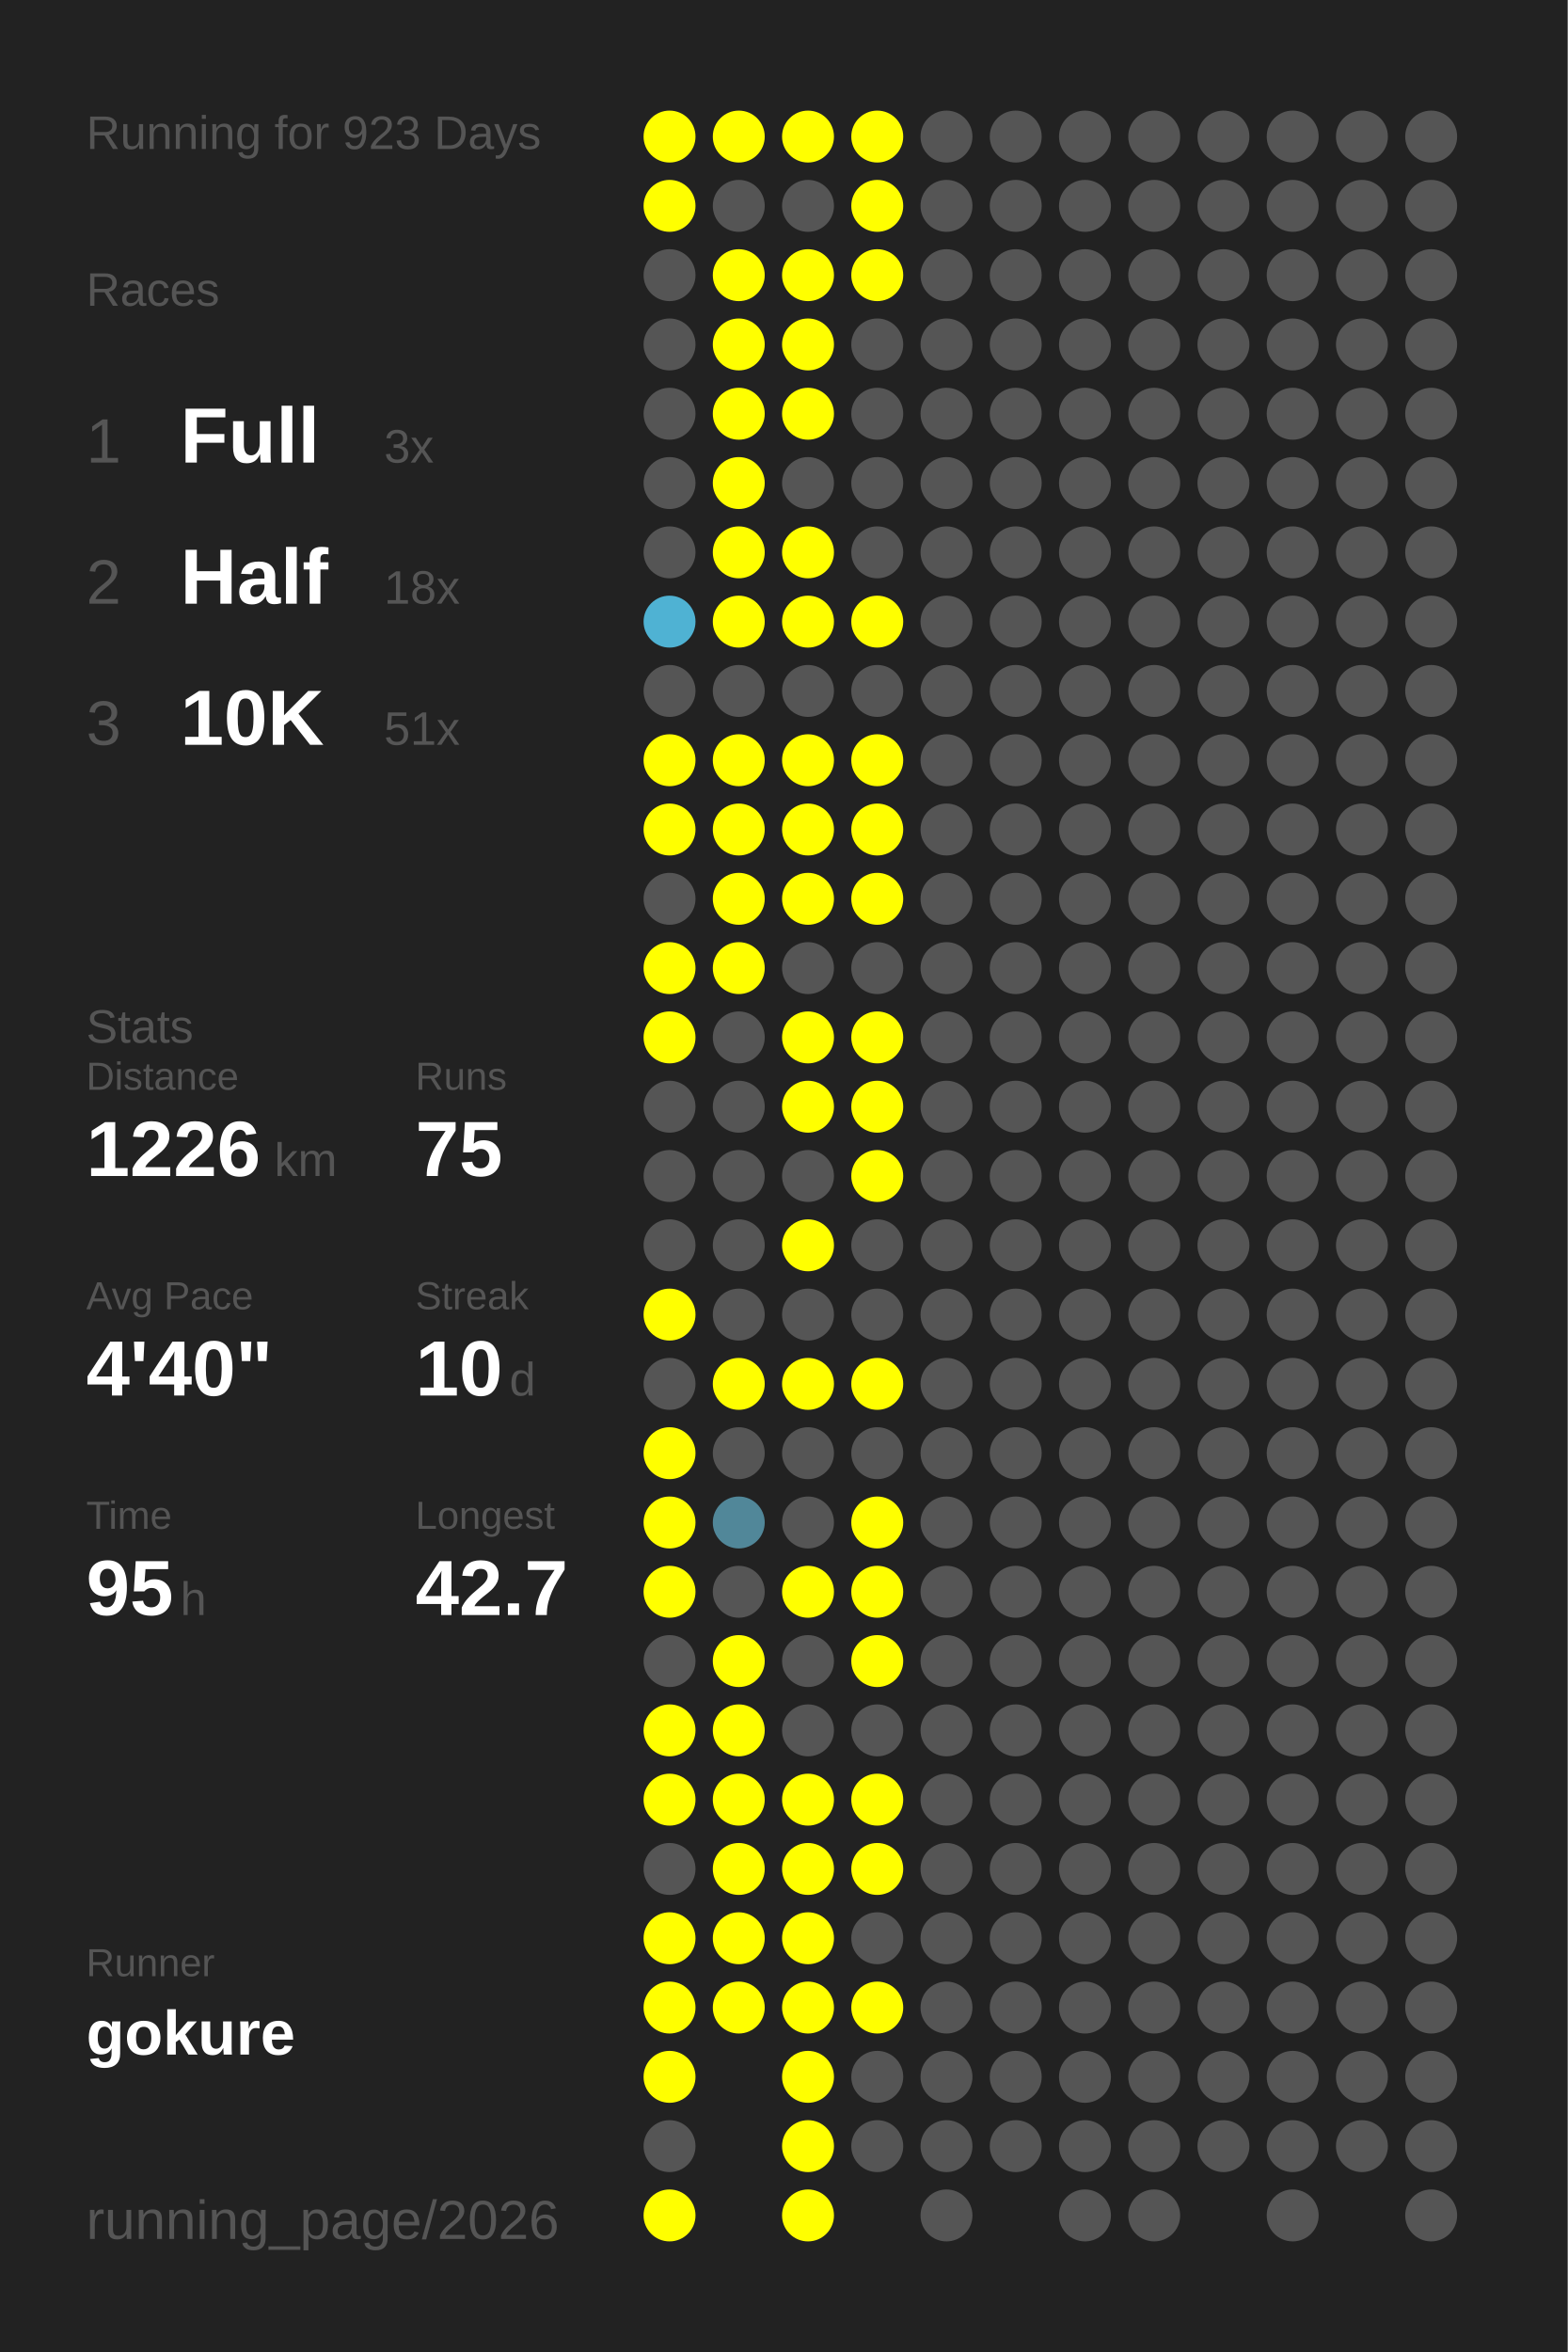
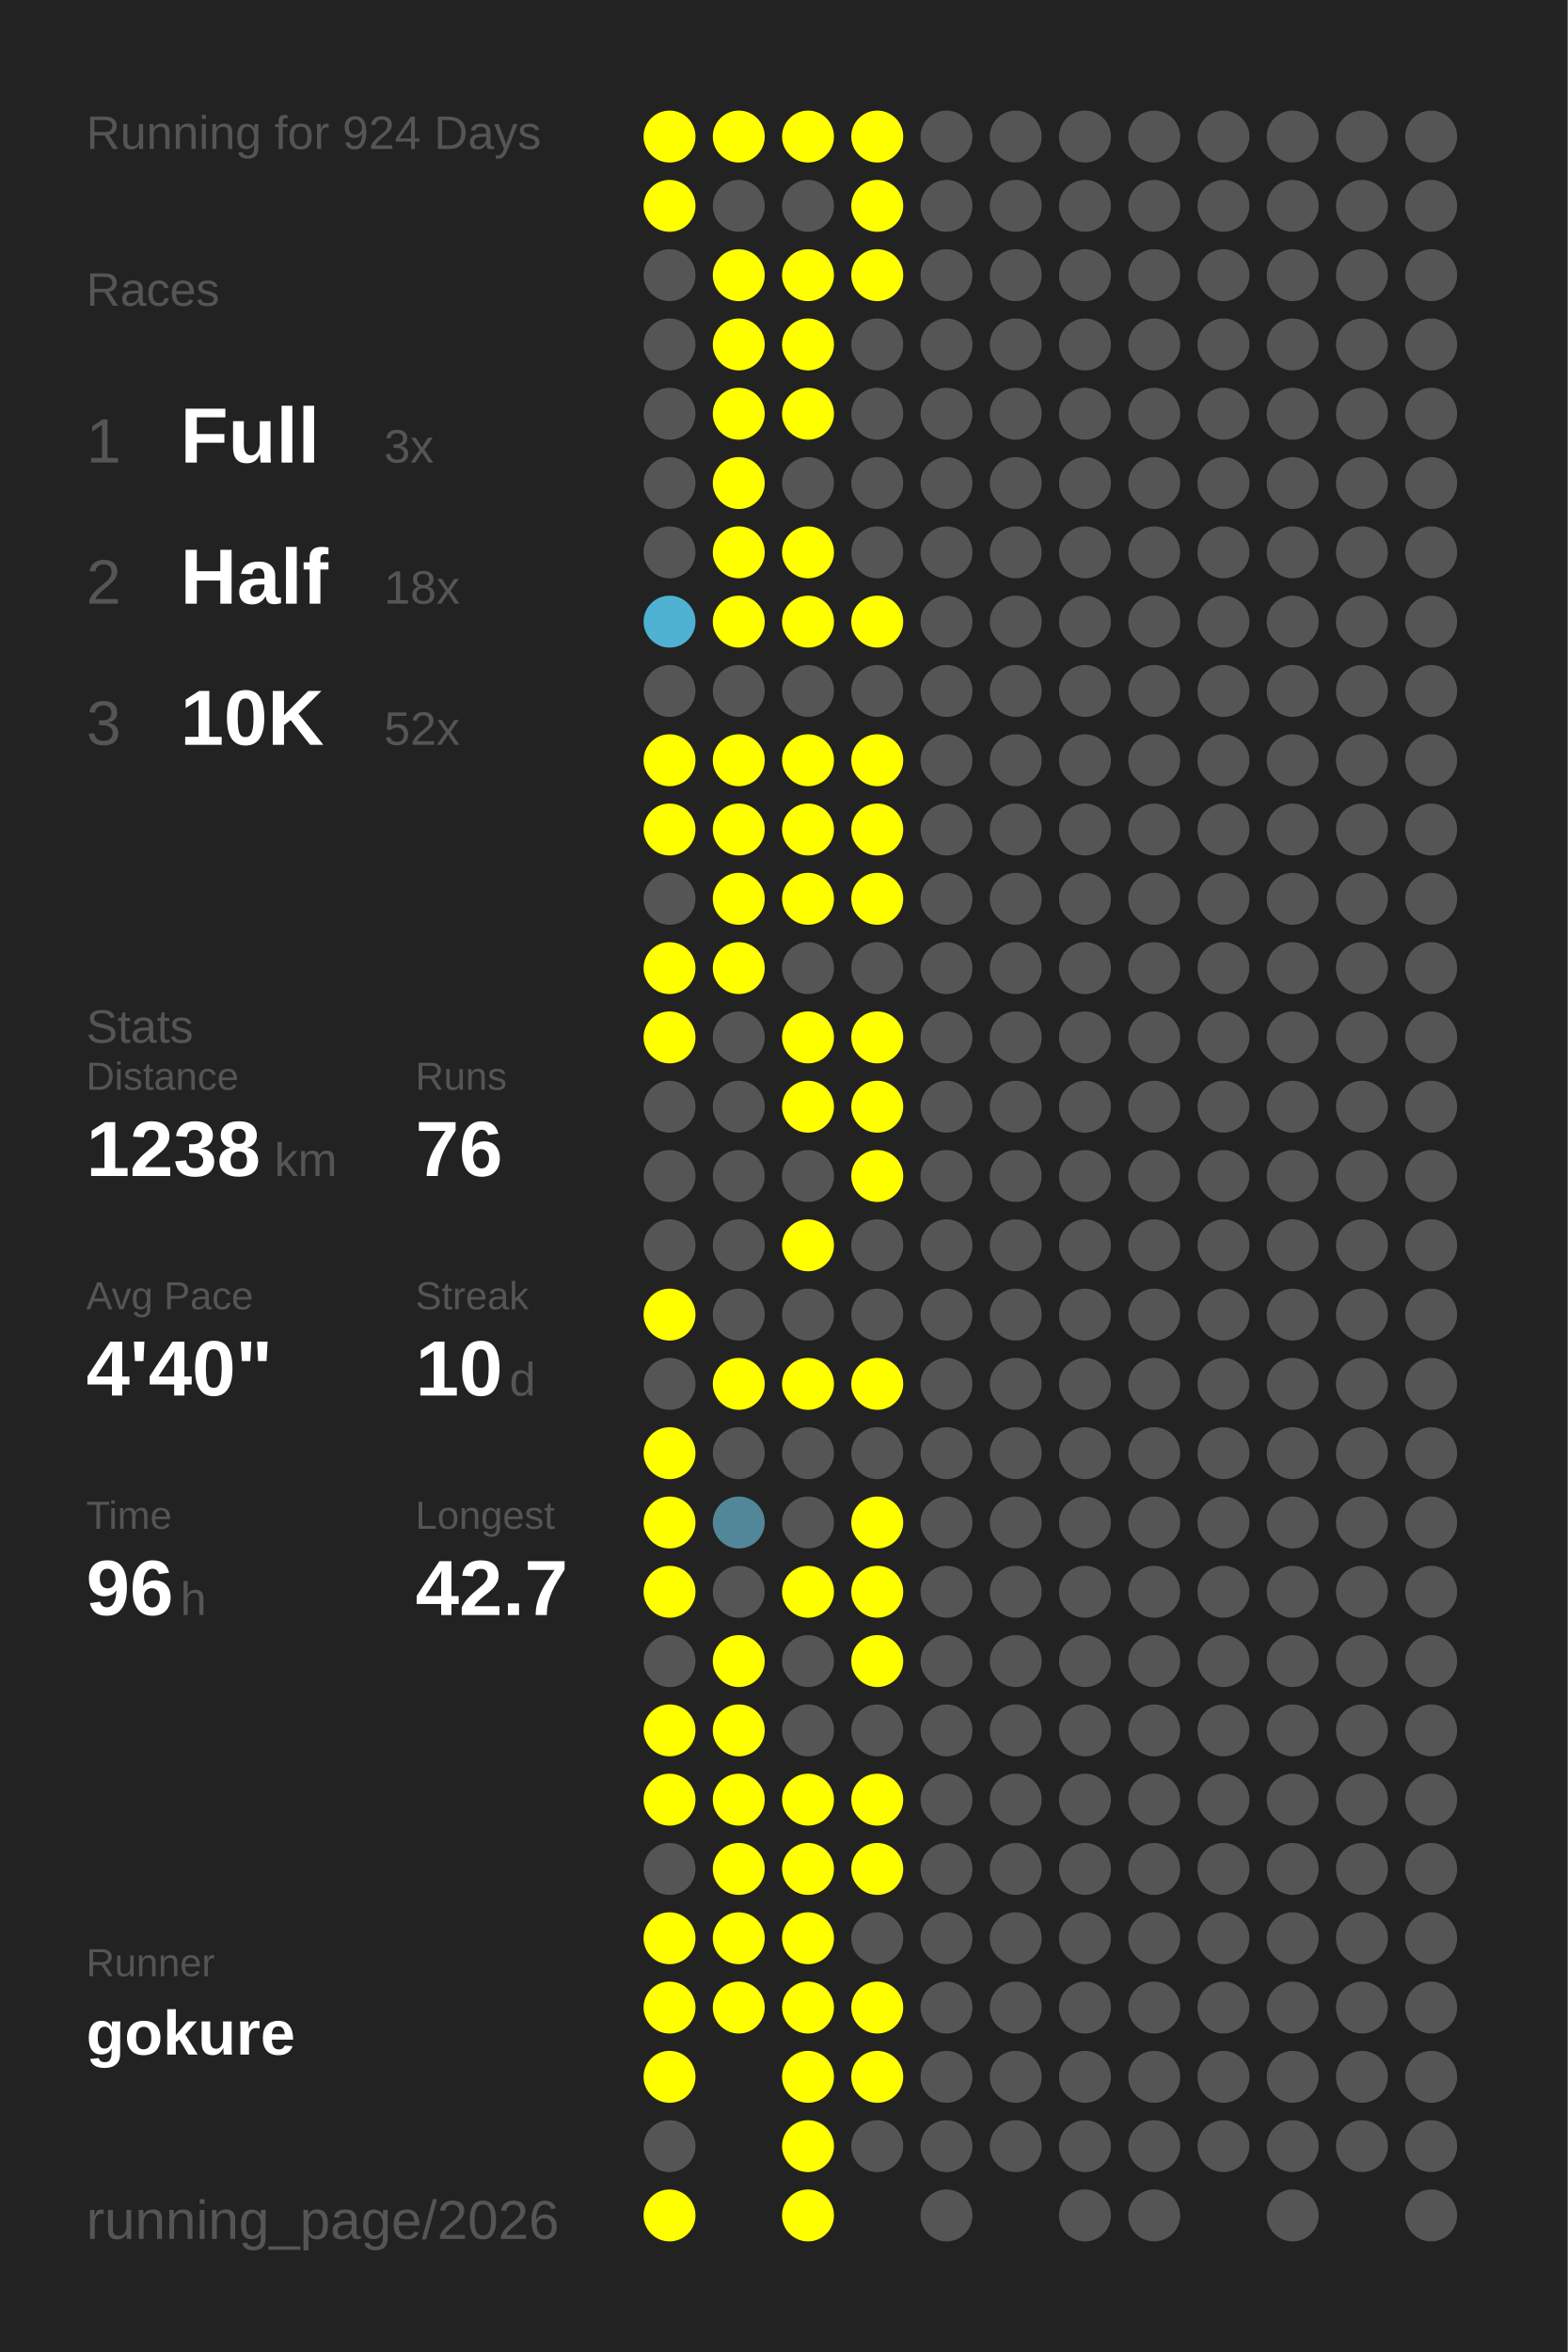
<svg xmlns="http://www.w3.org/2000/svg" baseProfile="full" height="300mm" version="1.1" viewBox="0,0,200,300" width="200mm">
  <defs />
  <rect fill="#222222" height="300" width="200" x="0" y="0" />
-   <text fill="#555555" style="font-size:6px; font-family:Arial;" x="11" y="19">Running for 923 Days</text>
+   <text fill="#555555" style="font-size:6px; font-family:Arial;" x="11" y="19">Running for 924 Days</text>
  <text fill="#555555" style="font-size:6px; font-family:Arial;" x="11" y="39">Races</text>
  <text fill="#555555" style="font-size:8px; font-family:Arial;" x="11" y="59">1</text>
  <text fill="#FFFFFF" style="font-size:10px; font-family:Arial; font-weight:bold;" x="23" y="59">Full</text>
  <text fill="#555555" style="font-size:6px; font-family:Arial;" x="49" y="59">3x</text>
  <text fill="#555555" style="font-size:8px; font-family:Arial;" x="11" y="77">2</text>
  <text fill="#FFFFFF" style="font-size:10px; font-family:Arial; font-weight:bold;" x="23" y="77">Half</text>
  <text fill="#555555" style="font-size:6px; font-family:Arial;" x="49" y="77">18x</text>
  <text fill="#555555" style="font-size:8px; font-family:Arial;" x="11" y="95">3</text>
  <text fill="#FFFFFF" style="font-size:10px; font-family:Arial; font-weight:bold;" x="23" y="95">10K</text>
-   <text fill="#555555" style="font-size:6px; font-family:Arial;" x="49" y="95">51x</text>
+   <text fill="#555555" style="font-size:6px; font-family:Arial;" x="49" y="95">52x</text>
  <text fill="#555555" style="font-size:6px; font-family:Arial;" x="11" y="133">Stats</text>
  <text fill="#555555" style="font-size:5px; font-family:Arial;" x="11" y="139">Distance</text>
-   <text fill="#FFFFFF" style="font-size:10px; font-family:Arial; font-weight:bold;" x="11" y="150">1226</text>
+   <text fill="#FFFFFF" style="font-size:10px; font-family:Arial; font-weight:bold;" x="11" y="150">1238</text>
  <text fill="#555555" style="font-size:6px; font-family:Arial;" x="35" y="150">km</text>
  <text fill="#555555" style="font-size:5px; font-family:Arial;" x="53" y="139">Runs</text>
-   <text fill="#FFFFFF" style="font-size:10px; font-family:Arial; font-weight:bold;" x="53" y="150">75</text>
+   <text fill="#FFFFFF" style="font-size:10px; font-family:Arial; font-weight:bold;" x="53" y="150">76</text>
  <text fill="#555555" style="font-size:5px; font-family:Arial;" x="11" y="167">Avg Pace</text>
  <text fill="#FFFFFF" style="font-size:10px; font-family:Arial; font-weight:bold;" x="11" y="178">4'40"</text>
  <text fill="#555555" style="font-size:5px; font-family:Arial;" x="53" y="167">Streak</text>
  <text fill="#FFFFFF" style="font-size:10px; font-family:Arial; font-weight:bold;" x="53" y="178">10</text>
  <text fill="#555555" style="font-size:6px; font-family:Arial;" x="65" y="178">d</text>
  <text fill="#555555" style="font-size:5px; font-family:Arial;" x="11" y="195">Time</text>
-   <text fill="#FFFFFF" style="font-size:10px; font-family:Arial; font-weight:bold;" x="11" y="206">95</text>
+   <text fill="#FFFFFF" style="font-size:10px; font-family:Arial; font-weight:bold;" x="11" y="206">96</text>
  <text fill="#555555" style="font-size:6px; font-family:Arial;" x="23" y="206">h</text>
  <text fill="#555555" style="font-size:5px; font-family:Arial;" x="53" y="195">Longest</text>
  <text fill="#FFFFFF" style="font-size:10px; font-family:Arial; font-weight:bold;" x="53" y="206">42.7</text>
  <text fill="#555555" style="font-size:5px; font-family:Arial;" x="11" y="252.065">Runner</text>
  <text fill="#FFFFFF" style="font-size:8px; font-family:Arial; font-weight:bold;" x="11" y="262.065">gokure</text>
  <text fill="#555555" style="font-size:7px; font-family:Arial;" x="11" y="285.581">running_page/2026</text>
  <circle cx="85.417" cy="17.419" fill="#FFFF00" r="3.312" />
  <circle cx="85.417" cy="26.258" fill="#FFFF00" r="3.312" />
  <circle cx="85.417" cy="35.097" fill="#555555" r="3.312" />
  <circle cx="85.417" cy="43.935" fill="#555555" r="3.312" />
  <circle cx="85.417" cy="52.774" fill="#555555" r="3.312" />
  <circle cx="85.417" cy="61.613" fill="#555555" r="3.312" />
  <circle cx="85.417" cy="70.452" fill="#555555" r="3.312" />
  <circle cx="85.417" cy="79.29" fill="#4fb2d3" r="3.312" />
  <circle cx="85.417" cy="88.129" fill="#555555" r="3.312" />
  <circle cx="85.417" cy="96.968" fill="#FFFF00" r="3.312" />
  <circle cx="85.417" cy="105.806" fill="#FFFF00" r="3.312" />
  <circle cx="85.417" cy="114.645" fill="#555555" r="3.312" />
  <circle cx="85.417" cy="123.484" fill="#FFFF00" r="3.312" />
  <circle cx="85.417" cy="132.323" fill="#FFFF00" r="3.312" />
  <circle cx="85.417" cy="141.161" fill="#555555" r="3.312" />
  <circle cx="85.417" cy="150" fill="#555555" r="3.312" />
  <circle cx="85.417" cy="158.839" fill="#555555" r="3.312" />
  <circle cx="85.417" cy="167.677" fill="#FFFF00" r="3.312" />
  <circle cx="85.417" cy="176.516" fill="#555555" r="3.312" />
  <circle cx="85.417" cy="185.355" fill="#FFFF00" r="3.312" />
  <circle cx="85.417" cy="194.194" fill="#FFFF00" r="3.312" />
  <circle cx="85.417" cy="203.032" fill="#FFFF00" r="3.312" />
  <circle cx="85.417" cy="211.871" fill="#555555" r="3.312" />
  <circle cx="85.417" cy="220.71" fill="#FFFF00" r="3.312" />
  <circle cx="85.417" cy="229.548" fill="#FFFF00" r="3.312" />
  <circle cx="85.417" cy="238.387" fill="#555555" r="3.312" />
  <circle cx="85.417" cy="247.226" fill="#FFFF00" r="3.312" />
  <circle cx="85.417" cy="256.065" fill="#FFFF00" r="3.312" />
  <circle cx="85.417" cy="264.903" fill="#FFFF00" r="3.312" />
  <circle cx="85.417" cy="273.742" fill="#555555" r="3.312" />
  <circle cx="85.417" cy="282.581" fill="#FFFF00" r="3.312" />
  <circle cx="94.25" cy="17.419" fill="#FFFF00" r="3.312" />
  <circle cx="94.25" cy="26.258" fill="#555555" r="3.312" />
  <circle cx="94.25" cy="35.097" fill="#FFFF00" r="3.312" />
  <circle cx="94.25" cy="43.935" fill="#FFFF00" r="3.312" />
  <circle cx="94.25" cy="52.774" fill="#FFFF00" r="3.312" />
  <circle cx="94.25" cy="61.613" fill="#FFFF00" r="3.312" />
  <circle cx="94.25" cy="70.452" fill="#FFFF00" r="3.312" />
  <circle cx="94.25" cy="79.29" fill="#FFFF00" r="3.312" />
  <circle cx="94.25" cy="88.129" fill="#555555" r="3.312" />
  <circle cx="94.25" cy="96.968" fill="#FFFF00" r="3.312" />
  <circle cx="94.25" cy="105.806" fill="#FFFF00" r="3.312" />
  <circle cx="94.25" cy="114.645" fill="#FFFF00" r="3.312" />
  <circle cx="94.25" cy="123.484" fill="#FFFF00" r="3.312" />
  <circle cx="94.25" cy="132.323" fill="#555555" r="3.312" />
  <circle cx="94.25" cy="141.161" fill="#555555" r="3.312" />
  <circle cx="94.25" cy="150" fill="#555555" r="3.312" />
  <circle cx="94.25" cy="158.839" fill="#555555" r="3.312" />
  <circle cx="94.25" cy="167.677" fill="#555555" r="3.312" />
  <circle cx="94.25" cy="176.516" fill="#FFFF00" r="3.312" />
  <circle cx="94.25" cy="185.355" fill="#555555" r="3.312" />
  <circle cx="94.25" cy="194.194" fill="#518799" r="3.312" />
  <circle cx="94.25" cy="203.032" fill="#555555" r="3.312" />
  <circle cx="94.25" cy="211.871" fill="#FFFF00" r="3.312" />
  <circle cx="94.25" cy="220.71" fill="#FFFF00" r="3.312" />
  <circle cx="94.25" cy="229.548" fill="#FFFF00" r="3.312" />
  <circle cx="94.25" cy="238.387" fill="#FFFF00" r="3.312" />
  <circle cx="94.25" cy="247.226" fill="#FFFF00" r="3.312" />
  <circle cx="94.25" cy="256.065" fill="#FFFF00" r="3.312" />
  <circle cx="103.083" cy="17.419" fill="#FFFF00" r="3.312" />
  <circle cx="103.083" cy="26.258" fill="#555555" r="3.312" />
  <circle cx="103.083" cy="35.097" fill="#FFFF00" r="3.312" />
  <circle cx="103.083" cy="43.935" fill="#FFFF00" r="3.312" />
  <circle cx="103.083" cy="52.774" fill="#FFFF00" r="3.312" />
  <circle cx="103.083" cy="61.613" fill="#555555" r="3.312" />
  <circle cx="103.083" cy="70.452" fill="#FFFF00" r="3.312" />
  <circle cx="103.083" cy="79.29" fill="#FFFF00" r="3.312" />
  <circle cx="103.083" cy="88.129" fill="#555555" r="3.312" />
  <circle cx="103.083" cy="96.968" fill="#FFFF00" r="3.312" />
  <circle cx="103.083" cy="105.806" fill="#FFFF00" r="3.312" />
  <circle cx="103.083" cy="114.645" fill="#FFFF00" r="3.312" />
  <circle cx="103.083" cy="123.484" fill="#555555" r="3.312" />
  <circle cx="103.083" cy="132.323" fill="#FFFF00" r="3.312" />
  <circle cx="103.083" cy="141.161" fill="#FFFF00" r="3.312" />
  <circle cx="103.083" cy="150" fill="#555555" r="3.312" />
  <circle cx="103.083" cy="158.839" fill="#FFFF00" r="3.312" />
  <circle cx="103.083" cy="167.677" fill="#555555" r="3.312" />
  <circle cx="103.083" cy="176.516" fill="#FFFF00" r="3.312" />
  <circle cx="103.083" cy="185.355" fill="#555555" r="3.312" />
  <circle cx="103.083" cy="194.194" fill="#555555" r="3.312" />
  <circle cx="103.083" cy="203.032" fill="#FFFF00" r="3.312" />
  <circle cx="103.083" cy="211.871" fill="#555555" r="3.312" />
  <circle cx="103.083" cy="220.71" fill="#555555" r="3.312" />
  <circle cx="103.083" cy="229.548" fill="#FFFF00" r="3.312" />
  <circle cx="103.083" cy="238.387" fill="#FFFF00" r="3.312" />
  <circle cx="103.083" cy="247.226" fill="#FFFF00" r="3.312" />
  <circle cx="103.083" cy="256.065" fill="#FFFF00" r="3.312" />
  <circle cx="103.083" cy="264.903" fill="#FFFF00" r="3.312" />
  <circle cx="103.083" cy="273.742" fill="#FFFF00" r="3.312" />
  <circle cx="103.083" cy="282.581" fill="#FFFF00" r="3.312" />
  <circle cx="111.917" cy="17.419" fill="#FFFF00" r="3.312" />
  <circle cx="111.917" cy="26.258" fill="#FFFF00" r="3.312" />
  <circle cx="111.917" cy="35.097" fill="#FFFF00" r="3.312" />
  <circle cx="111.917" cy="43.935" fill="#555555" r="3.312" />
  <circle cx="111.917" cy="52.774" fill="#555555" r="3.312" />
  <circle cx="111.917" cy="61.613" fill="#555555" r="3.312" />
  <circle cx="111.917" cy="70.452" fill="#555555" r="3.312" />
  <circle cx="111.917" cy="79.29" fill="#FFFF00" r="3.312" />
  <circle cx="111.917" cy="88.129" fill="#555555" r="3.312" />
  <circle cx="111.917" cy="96.968" fill="#FFFF00" r="3.312" />
  <circle cx="111.917" cy="105.806" fill="#FFFF00" r="3.312" />
  <circle cx="111.917" cy="114.645" fill="#FFFF00" r="3.312" />
  <circle cx="111.917" cy="123.484" fill="#555555" r="3.312" />
  <circle cx="111.917" cy="132.323" fill="#FFFF00" r="3.312" />
  <circle cx="111.917" cy="141.161" fill="#FFFF00" r="3.312" />
  <circle cx="111.917" cy="150" fill="#FFFF00" r="3.312" />
  <circle cx="111.917" cy="158.839" fill="#555555" r="3.312" />
  <circle cx="111.917" cy="167.677" fill="#555555" r="3.312" />
  <circle cx="111.917" cy="176.516" fill="#FFFF00" r="3.312" />
  <circle cx="111.917" cy="185.355" fill="#555555" r="3.312" />
  <circle cx="111.917" cy="194.194" fill="#FFFF00" r="3.312" />
  <circle cx="111.917" cy="203.032" fill="#FFFF00" r="3.312" />
  <circle cx="111.917" cy="211.871" fill="#FFFF00" r="3.312" />
  <circle cx="111.917" cy="220.71" fill="#555555" r="3.312" />
  <circle cx="111.917" cy="229.548" fill="#FFFF00" r="3.312" />
  <circle cx="111.917" cy="238.387" fill="#FFFF00" r="3.312" />
  <circle cx="111.917" cy="247.226" fill="#555555" r="3.312" />
  <circle cx="111.917" cy="256.065" fill="#FFFF00" r="3.312" />
-   <circle cx="111.917" cy="264.903" fill="#555555" r="3.312" />
+   <circle cx="111.917" cy="264.903" fill="#FFFF00" r="3.312" />
  <circle cx="111.917" cy="273.742" fill="#555555" r="3.312" />
  <circle cx="120.75" cy="17.419" fill="#555555" r="3.312" />
  <circle cx="120.75" cy="26.258" fill="#555555" r="3.312" />
  <circle cx="120.75" cy="35.097" fill="#555555" r="3.312" />
  <circle cx="120.75" cy="43.935" fill="#555555" r="3.312" />
  <circle cx="120.75" cy="52.774" fill="#555555" r="3.312" />
  <circle cx="120.75" cy="61.613" fill="#555555" r="3.312" />
  <circle cx="120.75" cy="70.452" fill="#555555" r="3.312" />
  <circle cx="120.75" cy="79.29" fill="#555555" r="3.312" />
  <circle cx="120.75" cy="88.129" fill="#555555" r="3.312" />
  <circle cx="120.75" cy="96.968" fill="#555555" r="3.312" />
  <circle cx="120.75" cy="105.806" fill="#555555" r="3.312" />
  <circle cx="120.75" cy="114.645" fill="#555555" r="3.312" />
  <circle cx="120.75" cy="123.484" fill="#555555" r="3.312" />
  <circle cx="120.75" cy="132.323" fill="#555555" r="3.312" />
  <circle cx="120.75" cy="141.161" fill="#555555" r="3.312" />
  <circle cx="120.75" cy="150" fill="#555555" r="3.312" />
  <circle cx="120.75" cy="158.839" fill="#555555" r="3.312" />
  <circle cx="120.75" cy="167.677" fill="#555555" r="3.312" />
  <circle cx="120.75" cy="176.516" fill="#555555" r="3.312" />
  <circle cx="120.75" cy="185.355" fill="#555555" r="3.312" />
  <circle cx="120.75" cy="194.194" fill="#555555" r="3.312" />
  <circle cx="120.75" cy="203.032" fill="#555555" r="3.312" />
  <circle cx="120.75" cy="211.871" fill="#555555" r="3.312" />
  <circle cx="120.75" cy="220.71" fill="#555555" r="3.312" />
  <circle cx="120.75" cy="229.548" fill="#555555" r="3.312" />
  <circle cx="120.75" cy="238.387" fill="#555555" r="3.312" />
  <circle cx="120.75" cy="247.226" fill="#555555" r="3.312" />
  <circle cx="120.75" cy="256.065" fill="#555555" r="3.312" />
  <circle cx="120.75" cy="264.903" fill="#555555" r="3.312" />
  <circle cx="120.75" cy="273.742" fill="#555555" r="3.312" />
  <circle cx="120.75" cy="282.581" fill="#555555" r="3.312" />
  <circle cx="129.583" cy="17.419" fill="#555555" r="3.312" />
  <circle cx="129.583" cy="26.258" fill="#555555" r="3.312" />
  <circle cx="129.583" cy="35.097" fill="#555555" r="3.312" />
  <circle cx="129.583" cy="43.935" fill="#555555" r="3.312" />
  <circle cx="129.583" cy="52.774" fill="#555555" r="3.312" />
  <circle cx="129.583" cy="61.613" fill="#555555" r="3.312" />
  <circle cx="129.583" cy="70.452" fill="#555555" r="3.312" />
  <circle cx="129.583" cy="79.29" fill="#555555" r="3.312" />
  <circle cx="129.583" cy="88.129" fill="#555555" r="3.312" />
  <circle cx="129.583" cy="96.968" fill="#555555" r="3.312" />
  <circle cx="129.583" cy="105.806" fill="#555555" r="3.312" />
  <circle cx="129.583" cy="114.645" fill="#555555" r="3.312" />
  <circle cx="129.583" cy="123.484" fill="#555555" r="3.312" />
  <circle cx="129.583" cy="132.323" fill="#555555" r="3.312" />
  <circle cx="129.583" cy="141.161" fill="#555555" r="3.312" />
  <circle cx="129.583" cy="150" fill="#555555" r="3.312" />
  <circle cx="129.583" cy="158.839" fill="#555555" r="3.312" />
  <circle cx="129.583" cy="167.677" fill="#555555" r="3.312" />
  <circle cx="129.583" cy="176.516" fill="#555555" r="3.312" />
  <circle cx="129.583" cy="185.355" fill="#555555" r="3.312" />
  <circle cx="129.583" cy="194.194" fill="#555555" r="3.312" />
  <circle cx="129.583" cy="203.032" fill="#555555" r="3.312" />
  <circle cx="129.583" cy="211.871" fill="#555555" r="3.312" />
  <circle cx="129.583" cy="220.71" fill="#555555" r="3.312" />
  <circle cx="129.583" cy="229.548" fill="#555555" r="3.312" />
  <circle cx="129.583" cy="238.387" fill="#555555" r="3.312" />
  <circle cx="129.583" cy="247.226" fill="#555555" r="3.312" />
  <circle cx="129.583" cy="256.065" fill="#555555" r="3.312" />
  <circle cx="129.583" cy="264.903" fill="#555555" r="3.312" />
  <circle cx="129.583" cy="273.742" fill="#555555" r="3.312" />
  <circle cx="138.417" cy="17.419" fill="#555555" r="3.312" />
  <circle cx="138.417" cy="26.258" fill="#555555" r="3.312" />
  <circle cx="138.417" cy="35.097" fill="#555555" r="3.312" />
  <circle cx="138.417" cy="43.935" fill="#555555" r="3.312" />
  <circle cx="138.417" cy="52.774" fill="#555555" r="3.312" />
  <circle cx="138.417" cy="61.613" fill="#555555" r="3.312" />
  <circle cx="138.417" cy="70.452" fill="#555555" r="3.312" />
  <circle cx="138.417" cy="79.29" fill="#555555" r="3.312" />
  <circle cx="138.417" cy="88.129" fill="#555555" r="3.312" />
  <circle cx="138.417" cy="96.968" fill="#555555" r="3.312" />
  <circle cx="138.417" cy="105.806" fill="#555555" r="3.312" />
  <circle cx="138.417" cy="114.645" fill="#555555" r="3.312" />
  <circle cx="138.417" cy="123.484" fill="#555555" r="3.312" />
  <circle cx="138.417" cy="132.323" fill="#555555" r="3.312" />
  <circle cx="138.417" cy="141.161" fill="#555555" r="3.312" />
  <circle cx="138.417" cy="150" fill="#555555" r="3.312" />
  <circle cx="138.417" cy="158.839" fill="#555555" r="3.312" />
  <circle cx="138.417" cy="167.677" fill="#555555" r="3.312" />
  <circle cx="138.417" cy="176.516" fill="#555555" r="3.312" />
  <circle cx="138.417" cy="185.355" fill="#555555" r="3.312" />
  <circle cx="138.417" cy="194.194" fill="#555555" r="3.312" />
  <circle cx="138.417" cy="203.032" fill="#555555" r="3.312" />
  <circle cx="138.417" cy="211.871" fill="#555555" r="3.312" />
  <circle cx="138.417" cy="220.71" fill="#555555" r="3.312" />
  <circle cx="138.417" cy="229.548" fill="#555555" r="3.312" />
  <circle cx="138.417" cy="238.387" fill="#555555" r="3.312" />
  <circle cx="138.417" cy="247.226" fill="#555555" r="3.312" />
  <circle cx="138.417" cy="256.065" fill="#555555" r="3.312" />
  <circle cx="138.417" cy="264.903" fill="#555555" r="3.312" />
  <circle cx="138.417" cy="273.742" fill="#555555" r="3.312" />
  <circle cx="138.417" cy="282.581" fill="#555555" r="3.312" />
  <circle cx="147.25" cy="17.419" fill="#555555" r="3.312" />
  <circle cx="147.25" cy="26.258" fill="#555555" r="3.312" />
  <circle cx="147.25" cy="35.097" fill="#555555" r="3.312" />
  <circle cx="147.25" cy="43.935" fill="#555555" r="3.312" />
  <circle cx="147.25" cy="52.774" fill="#555555" r="3.312" />
  <circle cx="147.25" cy="61.613" fill="#555555" r="3.312" />
  <circle cx="147.25" cy="70.452" fill="#555555" r="3.312" />
  <circle cx="147.25" cy="79.29" fill="#555555" r="3.312" />
  <circle cx="147.25" cy="88.129" fill="#555555" r="3.312" />
  <circle cx="147.25" cy="96.968" fill="#555555" r="3.312" />
  <circle cx="147.25" cy="105.806" fill="#555555" r="3.312" />
  <circle cx="147.25" cy="114.645" fill="#555555" r="3.312" />
  <circle cx="147.25" cy="123.484" fill="#555555" r="3.312" />
  <circle cx="147.25" cy="132.323" fill="#555555" r="3.312" />
  <circle cx="147.25" cy="141.161" fill="#555555" r="3.312" />
  <circle cx="147.25" cy="150" fill="#555555" r="3.312" />
  <circle cx="147.25" cy="158.839" fill="#555555" r="3.312" />
  <circle cx="147.25" cy="167.677" fill="#555555" r="3.312" />
  <circle cx="147.25" cy="176.516" fill="#555555" r="3.312" />
  <circle cx="147.25" cy="185.355" fill="#555555" r="3.312" />
  <circle cx="147.25" cy="194.194" fill="#555555" r="3.312" />
  <circle cx="147.25" cy="203.032" fill="#555555" r="3.312" />
  <circle cx="147.25" cy="211.871" fill="#555555" r="3.312" />
  <circle cx="147.25" cy="220.71" fill="#555555" r="3.312" />
  <circle cx="147.25" cy="229.548" fill="#555555" r="3.312" />
  <circle cx="147.25" cy="238.387" fill="#555555" r="3.312" />
  <circle cx="147.25" cy="247.226" fill="#555555" r="3.312" />
  <circle cx="147.25" cy="256.065" fill="#555555" r="3.312" />
  <circle cx="147.25" cy="264.903" fill="#555555" r="3.312" />
  <circle cx="147.25" cy="273.742" fill="#555555" r="3.312" />
  <circle cx="147.25" cy="282.581" fill="#555555" r="3.312" />
  <circle cx="156.083" cy="17.419" fill="#555555" r="3.312" />
  <circle cx="156.083" cy="26.258" fill="#555555" r="3.312" />
  <circle cx="156.083" cy="35.097" fill="#555555" r="3.312" />
  <circle cx="156.083" cy="43.935" fill="#555555" r="3.312" />
  <circle cx="156.083" cy="52.774" fill="#555555" r="3.312" />
  <circle cx="156.083" cy="61.613" fill="#555555" r="3.312" />
  <circle cx="156.083" cy="70.452" fill="#555555" r="3.312" />
  <circle cx="156.083" cy="79.29" fill="#555555" r="3.312" />
  <circle cx="156.083" cy="88.129" fill="#555555" r="3.312" />
  <circle cx="156.083" cy="96.968" fill="#555555" r="3.312" />
  <circle cx="156.083" cy="105.806" fill="#555555" r="3.312" />
  <circle cx="156.083" cy="114.645" fill="#555555" r="3.312" />
  <circle cx="156.083" cy="123.484" fill="#555555" r="3.312" />
  <circle cx="156.083" cy="132.323" fill="#555555" r="3.312" />
  <circle cx="156.083" cy="141.161" fill="#555555" r="3.312" />
  <circle cx="156.083" cy="150" fill="#555555" r="3.312" />
  <circle cx="156.083" cy="158.839" fill="#555555" r="3.312" />
  <circle cx="156.083" cy="167.677" fill="#555555" r="3.312" />
  <circle cx="156.083" cy="176.516" fill="#555555" r="3.312" />
  <circle cx="156.083" cy="185.355" fill="#555555" r="3.312" />
  <circle cx="156.083" cy="194.194" fill="#555555" r="3.312" />
  <circle cx="156.083" cy="203.032" fill="#555555" r="3.312" />
  <circle cx="156.083" cy="211.871" fill="#555555" r="3.312" />
  <circle cx="156.083" cy="220.71" fill="#555555" r="3.312" />
  <circle cx="156.083" cy="229.548" fill="#555555" r="3.312" />
  <circle cx="156.083" cy="238.387" fill="#555555" r="3.312" />
  <circle cx="156.083" cy="247.226" fill="#555555" r="3.312" />
  <circle cx="156.083" cy="256.065" fill="#555555" r="3.312" />
  <circle cx="156.083" cy="264.903" fill="#555555" r="3.312" />
  <circle cx="156.083" cy="273.742" fill="#555555" r="3.312" />
  <circle cx="164.917" cy="17.419" fill="#555555" r="3.312" />
  <circle cx="164.917" cy="26.258" fill="#555555" r="3.312" />
  <circle cx="164.917" cy="35.097" fill="#555555" r="3.312" />
  <circle cx="164.917" cy="43.935" fill="#555555" r="3.312" />
  <circle cx="164.917" cy="52.774" fill="#555555" r="3.312" />
  <circle cx="164.917" cy="61.613" fill="#555555" r="3.312" />
  <circle cx="164.917" cy="70.452" fill="#555555" r="3.312" />
  <circle cx="164.917" cy="79.29" fill="#555555" r="3.312" />
  <circle cx="164.917" cy="88.129" fill="#555555" r="3.312" />
  <circle cx="164.917" cy="96.968" fill="#555555" r="3.312" />
  <circle cx="164.917" cy="105.806" fill="#555555" r="3.312" />
  <circle cx="164.917" cy="114.645" fill="#555555" r="3.312" />
  <circle cx="164.917" cy="123.484" fill="#555555" r="3.312" />
  <circle cx="164.917" cy="132.323" fill="#555555" r="3.312" />
  <circle cx="164.917" cy="141.161" fill="#555555" r="3.312" />
  <circle cx="164.917" cy="150" fill="#555555" r="3.312" />
  <circle cx="164.917" cy="158.839" fill="#555555" r="3.312" />
  <circle cx="164.917" cy="167.677" fill="#555555" r="3.312" />
  <circle cx="164.917" cy="176.516" fill="#555555" r="3.312" />
  <circle cx="164.917" cy="185.355" fill="#555555" r="3.312" />
  <circle cx="164.917" cy="194.194" fill="#555555" r="3.312" />
  <circle cx="164.917" cy="203.032" fill="#555555" r="3.312" />
  <circle cx="164.917" cy="211.871" fill="#555555" r="3.312" />
  <circle cx="164.917" cy="220.71" fill="#555555" r="3.312" />
  <circle cx="164.917" cy="229.548" fill="#555555" r="3.312" />
  <circle cx="164.917" cy="238.387" fill="#555555" r="3.312" />
  <circle cx="164.917" cy="247.226" fill="#555555" r="3.312" />
  <circle cx="164.917" cy="256.065" fill="#555555" r="3.312" />
  <circle cx="164.917" cy="264.903" fill="#555555" r="3.312" />
  <circle cx="164.917" cy="273.742" fill="#555555" r="3.312" />
  <circle cx="164.917" cy="282.581" fill="#555555" r="3.312" />
  <circle cx="173.75" cy="17.419" fill="#555555" r="3.312" />
  <circle cx="173.75" cy="26.258" fill="#555555" r="3.312" />
  <circle cx="173.75" cy="35.097" fill="#555555" r="3.312" />
  <circle cx="173.75" cy="43.935" fill="#555555" r="3.312" />
  <circle cx="173.75" cy="52.774" fill="#555555" r="3.312" />
  <circle cx="173.75" cy="61.613" fill="#555555" r="3.312" />
  <circle cx="173.75" cy="70.452" fill="#555555" r="3.312" />
  <circle cx="173.75" cy="79.29" fill="#555555" r="3.312" />
  <circle cx="173.75" cy="88.129" fill="#555555" r="3.312" />
  <circle cx="173.75" cy="96.968" fill="#555555" r="3.312" />
  <circle cx="173.75" cy="105.806" fill="#555555" r="3.312" />
  <circle cx="173.75" cy="114.645" fill="#555555" r="3.312" />
  <circle cx="173.75" cy="123.484" fill="#555555" r="3.312" />
  <circle cx="173.75" cy="132.323" fill="#555555" r="3.312" />
  <circle cx="173.75" cy="141.161" fill="#555555" r="3.312" />
  <circle cx="173.75" cy="150" fill="#555555" r="3.312" />
  <circle cx="173.75" cy="158.839" fill="#555555" r="3.312" />
  <circle cx="173.75" cy="167.677" fill="#555555" r="3.312" />
  <circle cx="173.75" cy="176.516" fill="#555555" r="3.312" />
  <circle cx="173.75" cy="185.355" fill="#555555" r="3.312" />
  <circle cx="173.75" cy="194.194" fill="#555555" r="3.312" />
  <circle cx="173.75" cy="203.032" fill="#555555" r="3.312" />
  <circle cx="173.75" cy="211.871" fill="#555555" r="3.312" />
  <circle cx="173.75" cy="220.71" fill="#555555" r="3.312" />
  <circle cx="173.75" cy="229.548" fill="#555555" r="3.312" />
  <circle cx="173.75" cy="238.387" fill="#555555" r="3.312" />
  <circle cx="173.75" cy="247.226" fill="#555555" r="3.312" />
  <circle cx="173.75" cy="256.065" fill="#555555" r="3.312" />
  <circle cx="173.75" cy="264.903" fill="#555555" r="3.312" />
  <circle cx="173.75" cy="273.742" fill="#555555" r="3.312" />
  <circle cx="182.583" cy="17.419" fill="#555555" r="3.312" />
  <circle cx="182.583" cy="26.258" fill="#555555" r="3.312" />
  <circle cx="182.583" cy="35.097" fill="#555555" r="3.312" />
  <circle cx="182.583" cy="43.935" fill="#555555" r="3.312" />
  <circle cx="182.583" cy="52.774" fill="#555555" r="3.312" />
  <circle cx="182.583" cy="61.613" fill="#555555" r="3.312" />
  <circle cx="182.583" cy="70.452" fill="#555555" r="3.312" />
  <circle cx="182.583" cy="79.29" fill="#555555" r="3.312" />
  <circle cx="182.583" cy="88.129" fill="#555555" r="3.312" />
  <circle cx="182.583" cy="96.968" fill="#555555" r="3.312" />
  <circle cx="182.583" cy="105.806" fill="#555555" r="3.312" />
  <circle cx="182.583" cy="114.645" fill="#555555" r="3.312" />
  <circle cx="182.583" cy="123.484" fill="#555555" r="3.312" />
  <circle cx="182.583" cy="132.323" fill="#555555" r="3.312" />
  <circle cx="182.583" cy="141.161" fill="#555555" r="3.312" />
  <circle cx="182.583" cy="150" fill="#555555" r="3.312" />
  <circle cx="182.583" cy="158.839" fill="#555555" r="3.312" />
  <circle cx="182.583" cy="167.677" fill="#555555" r="3.312" />
  <circle cx="182.583" cy="176.516" fill="#555555" r="3.312" />
  <circle cx="182.583" cy="185.355" fill="#555555" r="3.312" />
  <circle cx="182.583" cy="194.194" fill="#555555" r="3.312" />
  <circle cx="182.583" cy="203.032" fill="#555555" r="3.312" />
  <circle cx="182.583" cy="211.871" fill="#555555" r="3.312" />
  <circle cx="182.583" cy="220.71" fill="#555555" r="3.312" />
  <circle cx="182.583" cy="229.548" fill="#555555" r="3.312" />
  <circle cx="182.583" cy="238.387" fill="#555555" r="3.312" />
  <circle cx="182.583" cy="247.226" fill="#555555" r="3.312" />
  <circle cx="182.583" cy="256.065" fill="#555555" r="3.312" />
  <circle cx="182.583" cy="264.903" fill="#555555" r="3.312" />
  <circle cx="182.583" cy="273.742" fill="#555555" r="3.312" />
  <circle cx="182.583" cy="282.581" fill="#555555" r="3.312" />
</svg>
